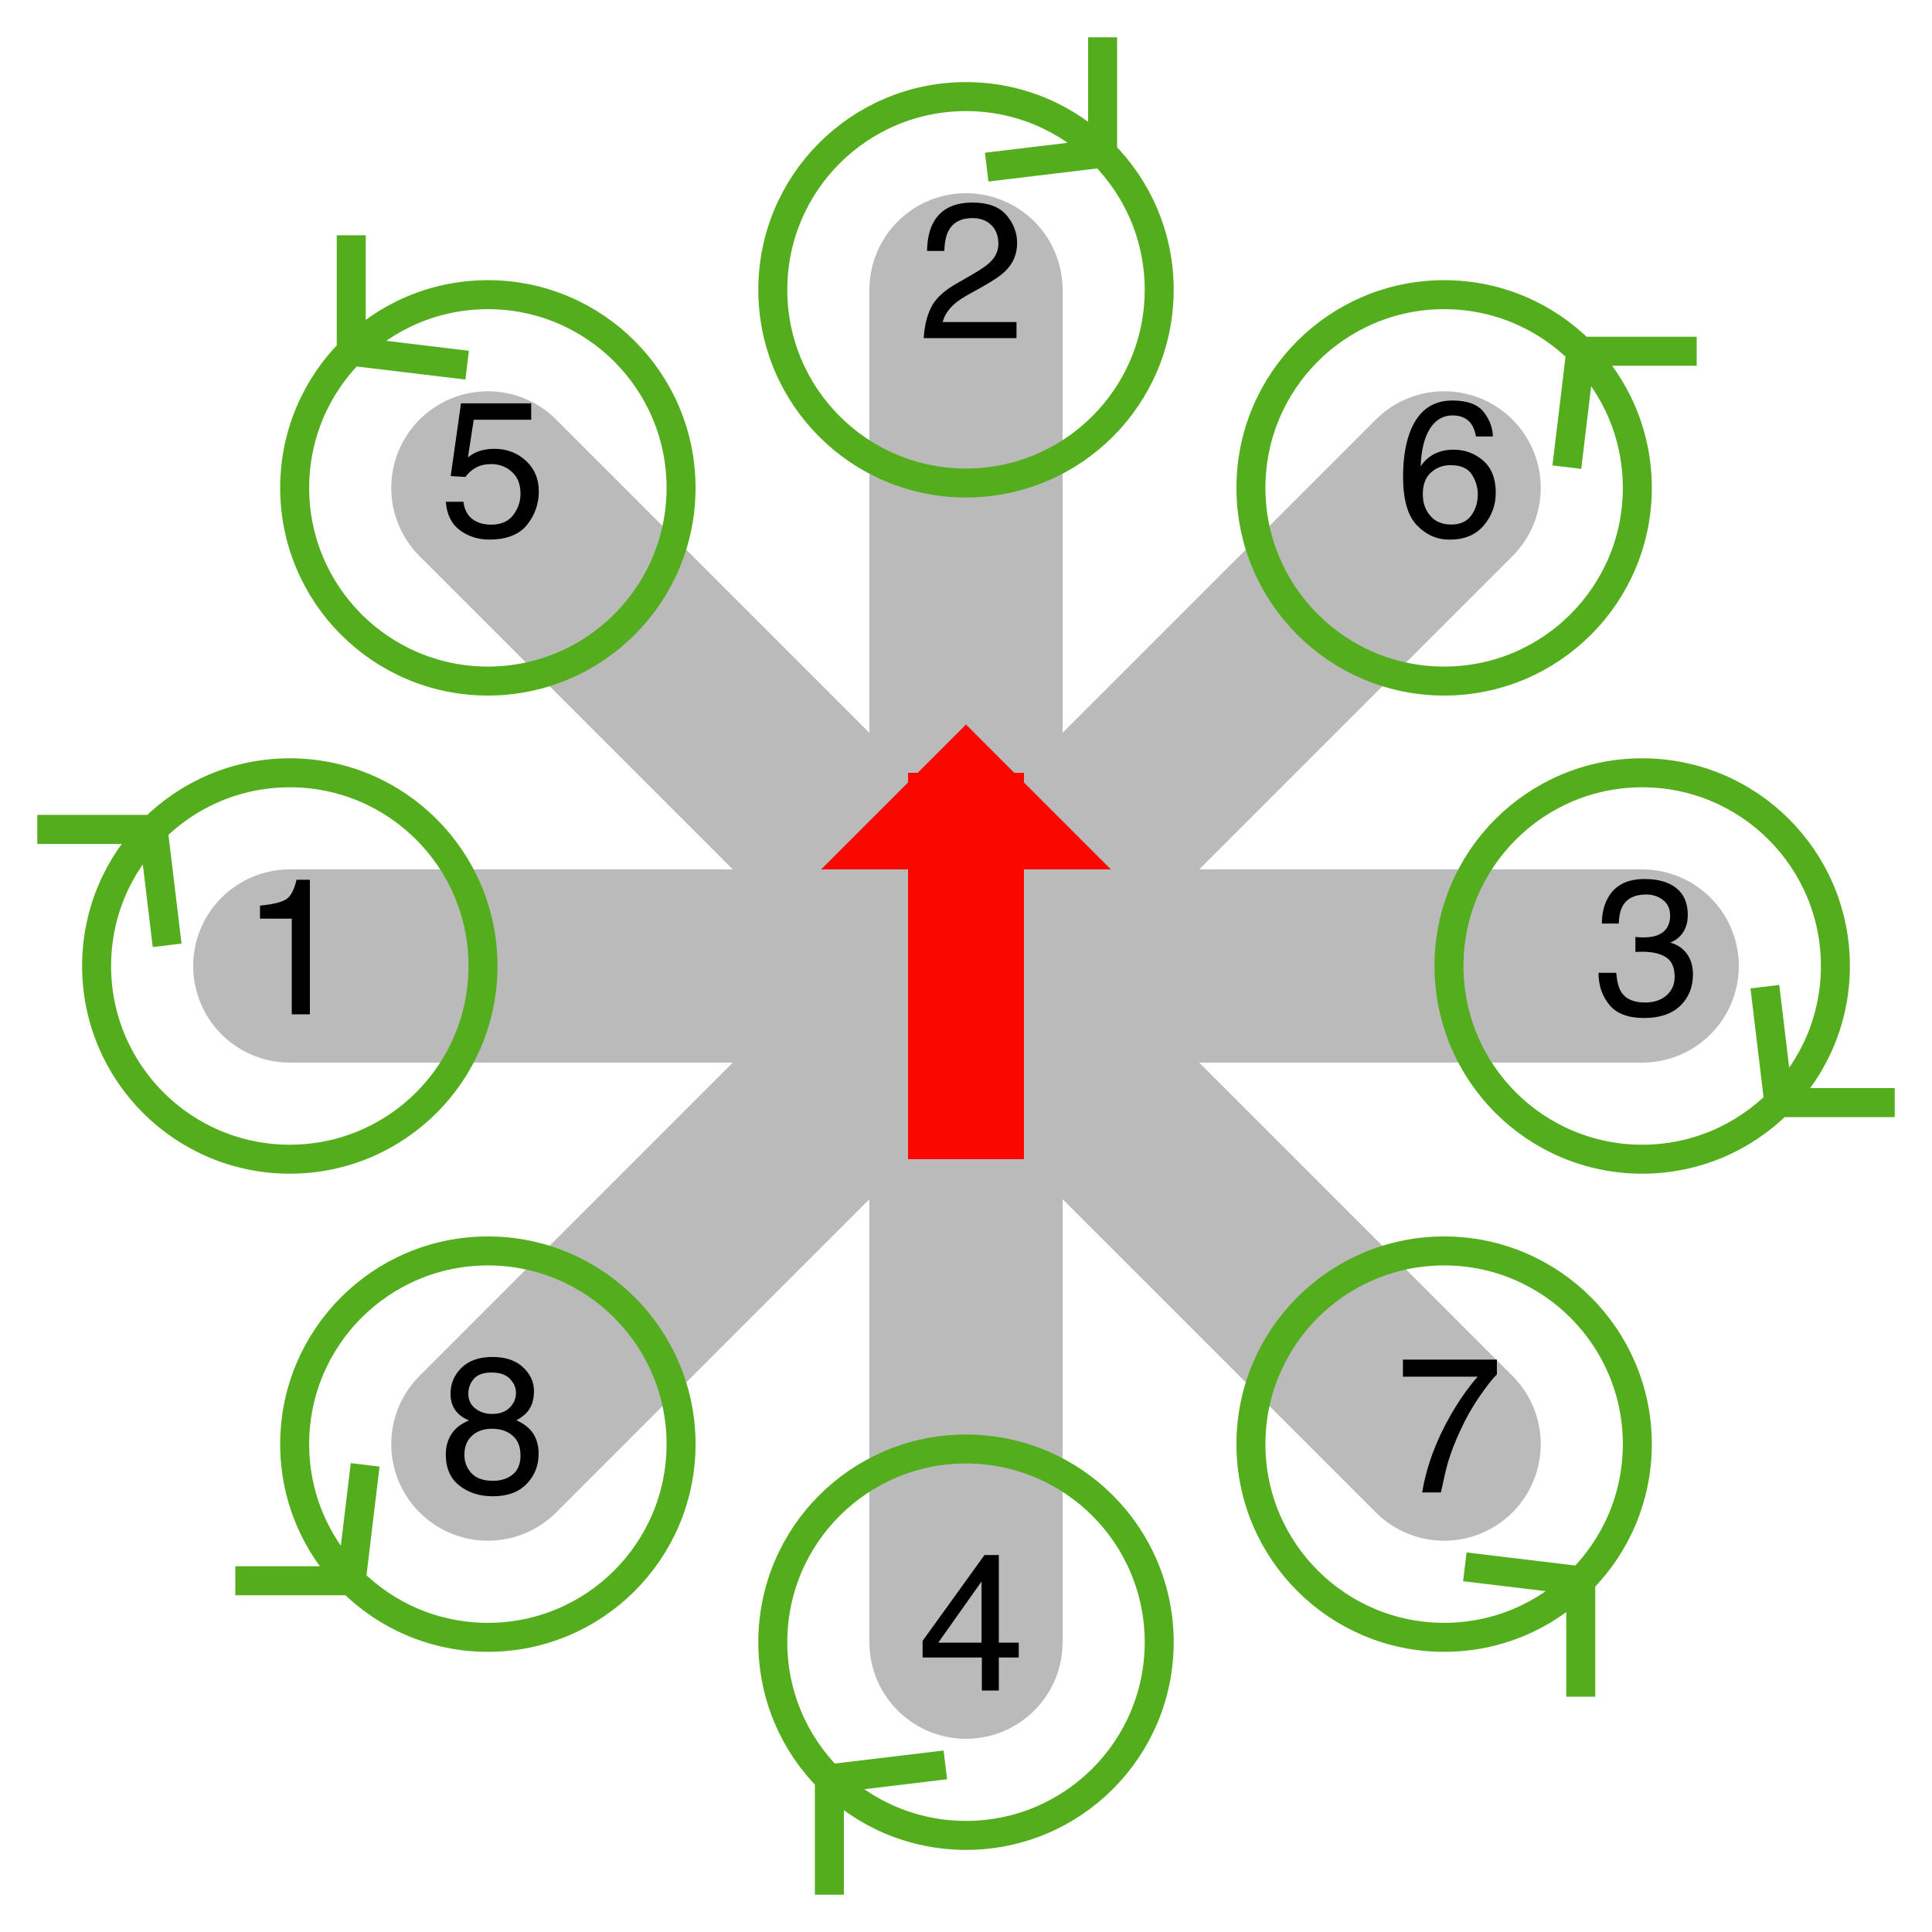
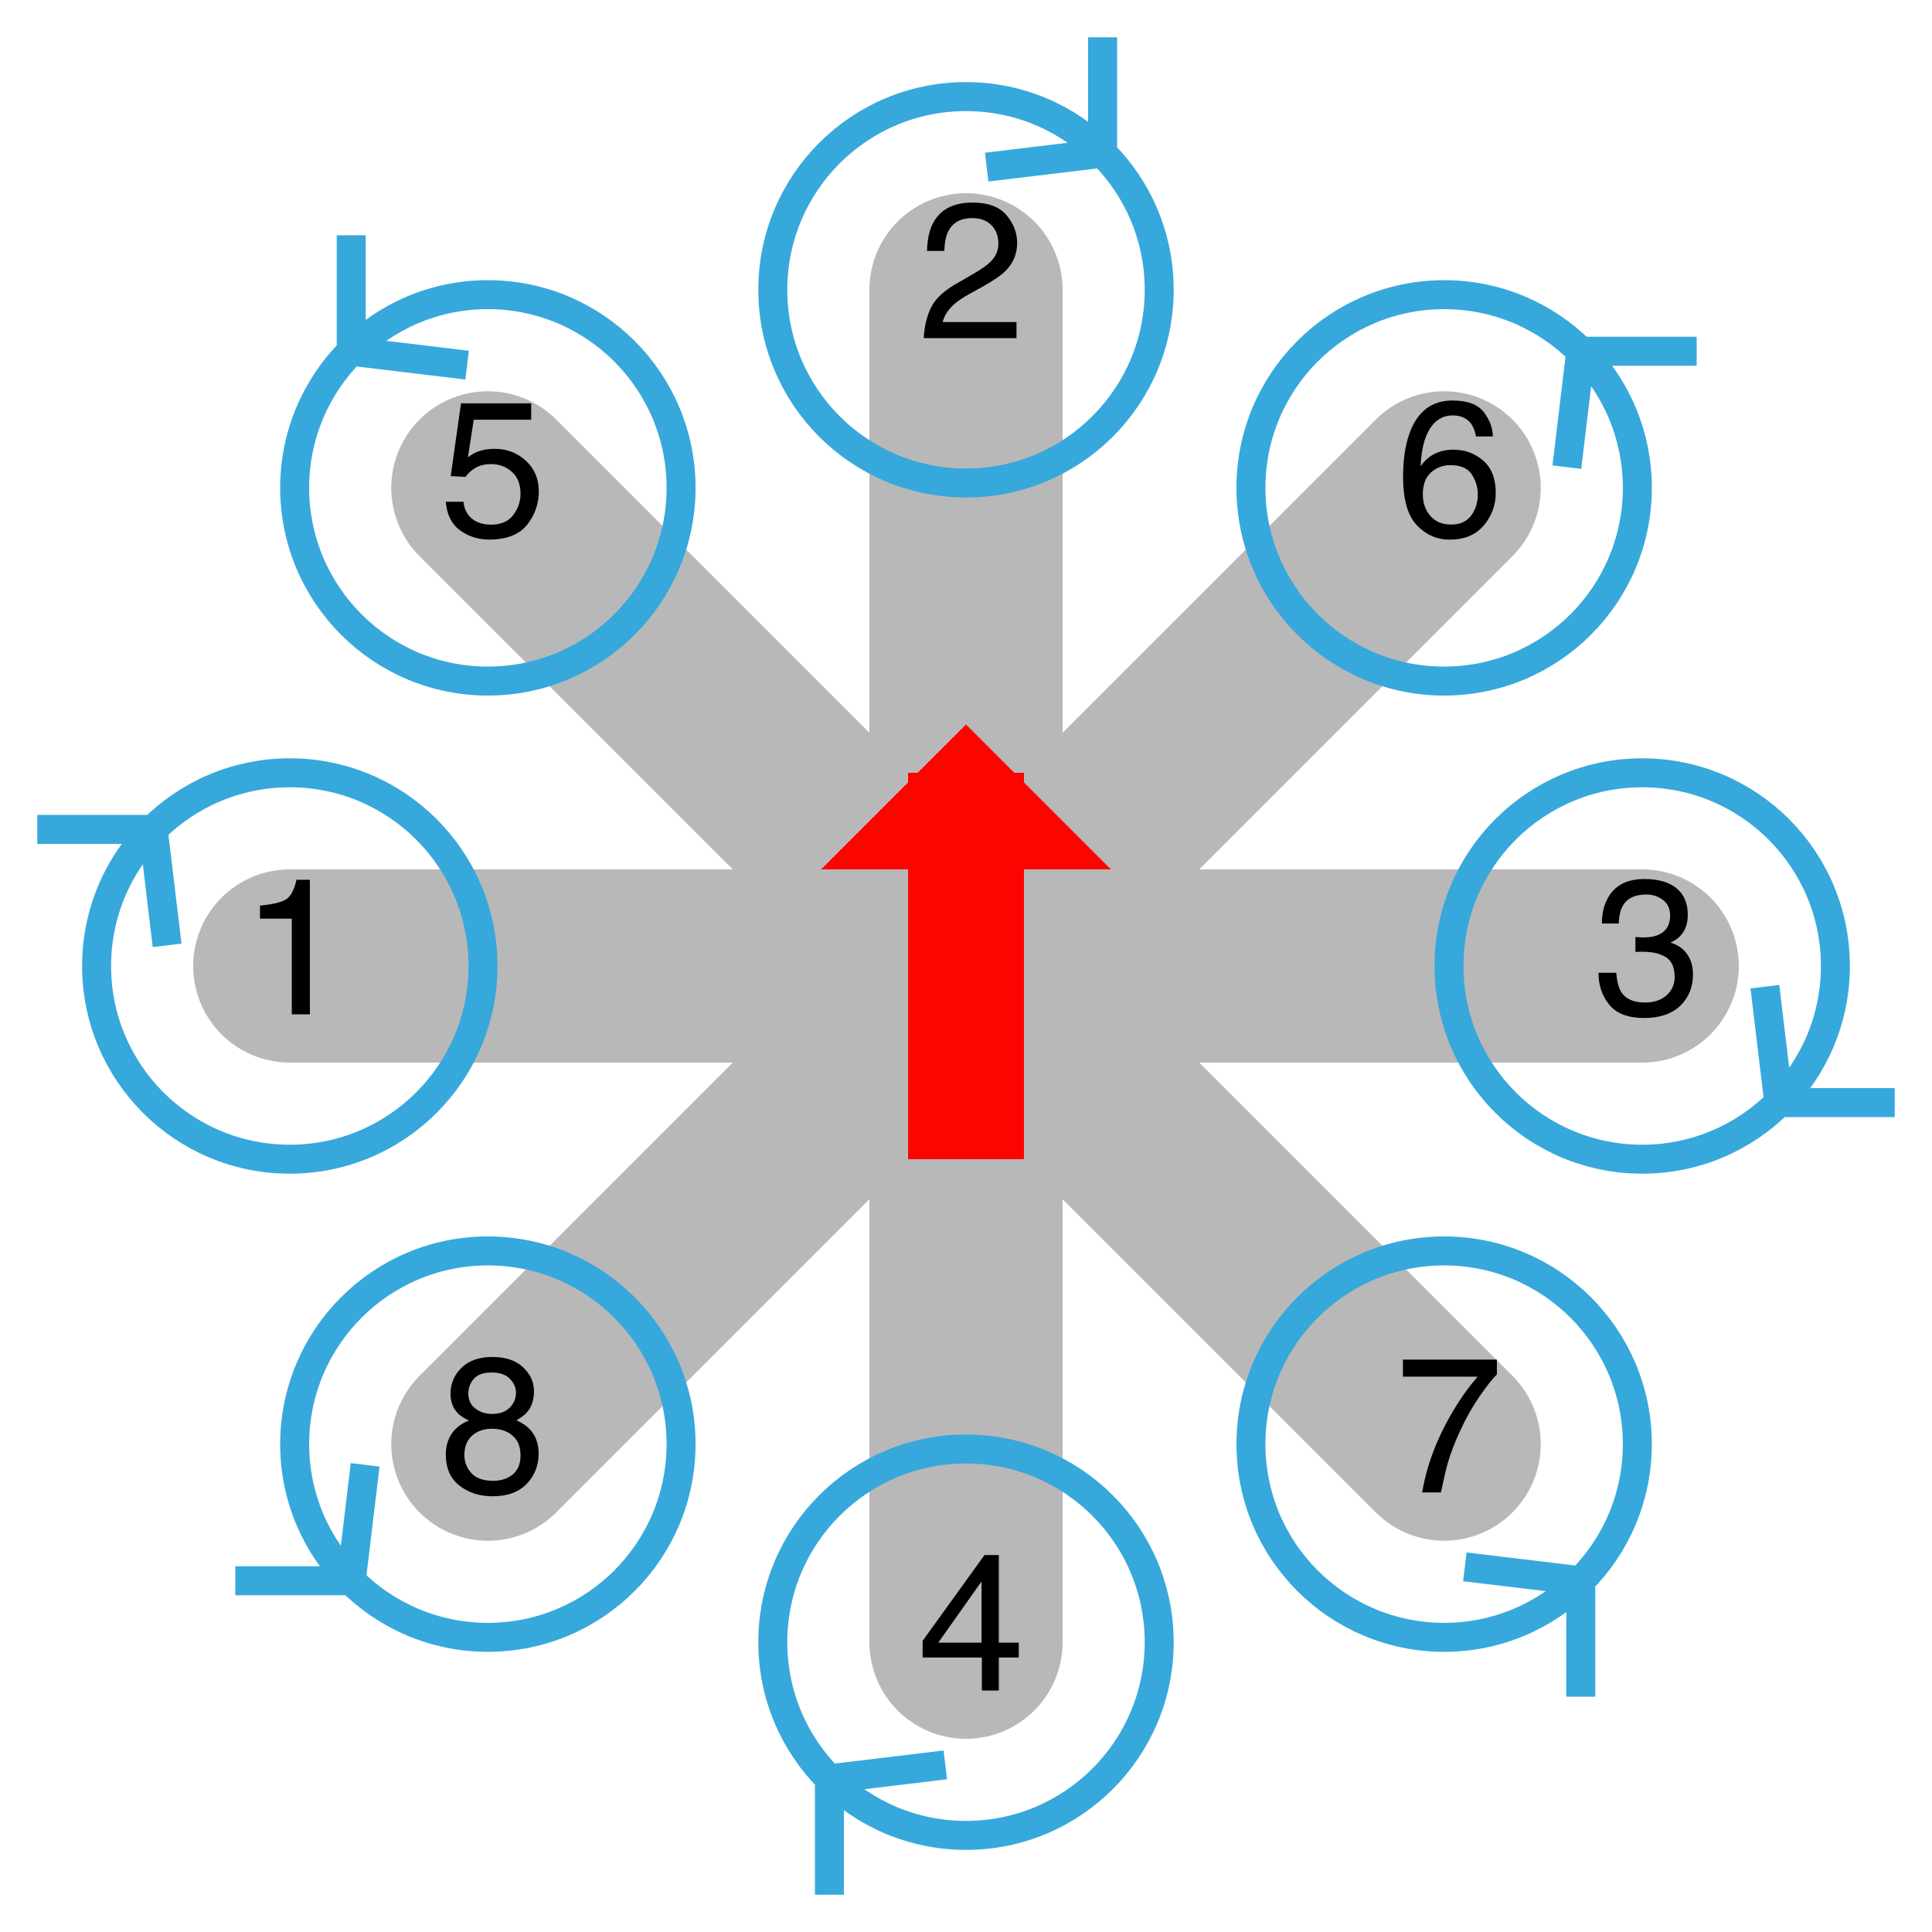
- <svg xmlns="http://www.w3.org/2000/svg" xmlns:xlink="http://www.w3.org/1999/xlink" width="200pt" height="200pt" viewBox="0 0 200 200" version="1.1">
-   <defs>
-     <g>
+ <svg xmlns="http://www.w3.org/2000/svg" xmlns:xlink="http://www.w3.org/1999/xlink" width="200pt" height="200pt" viewBox="0 0 200 200" version="1.1" id="svg88">
+   <defs id="defs31">
+     <g id="g29">
      <symbol overflow="visible" id="glyph0-0">
-         <path style="stroke:none;" d="" />
+         <path style="stroke:none;" d="" id="path2" />
      </symbol>
      <symbol overflow="visible" id="glyph0-1">
-         <path style="stroke:none;" d="M 1.371 -3.145 C 1.805 -4.035 2.648 -4.848 3.906 -5.578 L 5.781 -6.66 C 6.621 -7.148 7.211 -7.566 7.547 -7.91 C 8.082 -8.449 8.352 -9.07 8.352 -9.766 C 8.352 -10.578 8.105 -11.227 7.617 -11.703 C 7.129 -12.184 6.477 -12.422 5.664 -12.422 C 4.461 -12.422 3.625 -11.965 3.164 -11.055 C 2.918 -10.566 2.781 -9.891 2.754 -9.023 L 0.969 -9.023 C 0.988 -10.242 1.211 -11.234 1.641 -12 C 2.402 -13.355 3.746 -14.031 5.672 -14.031 C 7.273 -14.031 8.445 -13.602 9.184 -12.734 C 9.922 -11.867 10.293 -10.906 10.293 -9.844 C 10.293 -8.723 9.898 -7.766 9.109 -6.973 C 8.656 -6.512 7.84 -5.949 6.66 -5.293 L 5.32 -4.551 C 4.684 -4.199 4.184 -3.863 3.82 -3.547 C 3.168 -2.98 2.758 -2.352 2.586 -1.66 L 10.227 -1.66 L 10.227 0 L 0.625 0 C 0.691 -1.203 0.938 -2.254 1.371 -3.145 Z M 1.371 -3.145 " />
+         <path style="stroke:none;" d="M 1.371 -3.145 C 1.805 -4.035 2.648 -4.848 3.906 -5.578 L 5.781 -6.66 C 6.621 -7.148 7.211 -7.566 7.547 -7.91 C 8.082 -8.449 8.352 -9.07 8.352 -9.766 C 8.352 -10.578 8.105 -11.227 7.617 -11.703 C 7.129 -12.184 6.477 -12.422 5.664 -12.422 C 4.461 -12.422 3.625 -11.965 3.164 -11.055 C 2.918 -10.566 2.781 -9.891 2.754 -9.023 L 0.969 -9.023 C 0.988 -10.242 1.211 -11.234 1.641 -12 C 2.402 -13.355 3.746 -14.031 5.672 -14.031 C 7.273 -14.031 8.445 -13.602 9.184 -12.734 C 9.922 -11.867 10.293 -10.906 10.293 -9.844 C 10.293 -8.723 9.898 -7.766 9.109 -6.973 C 8.656 -6.512 7.84 -5.949 6.66 -5.293 L 5.32 -4.551 C 4.684 -4.199 4.184 -3.863 3.82 -3.547 C 3.168 -2.98 2.758 -2.352 2.586 -1.66 L 10.227 -1.66 L 10.227 0 L 0.625 0 C 0.691 -1.203 0.938 -2.254 1.371 -3.145 Z M 1.371 -3.145 " id="path5" />
      </symbol>
      <symbol overflow="visible" id="glyph0-2">
-         <path style="stroke:none;" d="M 9.117 -12.828 C 9.73 -12.016 10.039 -11.18 10.039 -10.32 L 8.301 -10.32 C 8.195 -10.875 8.031 -11.309 7.805 -11.621 C 7.379 -12.207 6.738 -12.5 5.879 -12.5 C 4.895 -12.5 4.113 -12.047 3.535 -11.137 C 2.957 -10.23 2.633 -8.93 2.57 -7.234 C 2.973 -7.828 3.48 -8.273 4.094 -8.562 C 4.652 -8.824 5.277 -8.953 5.969 -8.953 C 7.141 -8.953 8.16 -8.582 9.031 -7.832 C 9.906 -7.082 10.344 -5.969 10.344 -4.484 C 10.344 -3.215 9.93 -2.09 9.102 -1.109 C 8.273 -0.129 7.098 0.359 5.566 0.359 C 4.258 0.359 3.129 -0.137 2.18 -1.129 C 1.227 -2.121 0.75 -3.793 0.75 -6.141 C 0.75 -7.879 0.965 -9.355 1.387 -10.566 C 2.199 -12.883 3.688 -14.043 5.852 -14.043 C 7.414 -14.043 8.5 -13.637 9.117 -12.828 Z M 7.797 -2.133 C 8.258 -2.754 8.484 -3.488 8.484 -4.336 C 8.484 -5.051 8.281 -5.734 7.871 -6.383 C 7.461 -7.031 6.715 -7.352 5.633 -7.352 C 4.879 -7.352 4.219 -7.102 3.648 -6.602 C 3.078 -6.102 2.793 -5.344 2.793 -4.336 C 2.793 -3.449 3.051 -2.707 3.57 -2.105 C 4.086 -1.504 4.805 -1.203 5.723 -1.203 C 6.648 -1.203 7.34 -1.512 7.797 -2.133 Z M 7.797 -2.133 " />
+         <path style="stroke:none;" d="M 9.117 -12.828 C 9.73 -12.016 10.039 -11.18 10.039 -10.32 L 8.301 -10.32 C 8.195 -10.875 8.031 -11.309 7.805 -11.621 C 7.379 -12.207 6.738 -12.5 5.879 -12.5 C 4.895 -12.5 4.113 -12.047 3.535 -11.137 C 2.957 -10.23 2.633 -8.93 2.57 -7.234 C 2.973 -7.828 3.48 -8.273 4.094 -8.562 C 4.652 -8.824 5.277 -8.953 5.969 -8.953 C 7.141 -8.953 8.16 -8.582 9.031 -7.832 C 9.906 -7.082 10.344 -5.969 10.344 -4.484 C 10.344 -3.215 9.93 -2.09 9.102 -1.109 C 8.273 -0.129 7.098 0.359 5.566 0.359 C 4.258 0.359 3.129 -0.137 2.18 -1.129 C 1.227 -2.121 0.75 -3.793 0.75 -6.141 C 0.75 -7.879 0.965 -9.355 1.387 -10.566 C 2.199 -12.883 3.688 -14.043 5.852 -14.043 C 7.414 -14.043 8.5 -13.637 9.117 -12.828 Z M 7.797 -2.133 C 8.258 -2.754 8.484 -3.488 8.484 -4.336 C 8.484 -5.051 8.281 -5.734 7.871 -6.383 C 7.461 -7.031 6.715 -7.352 5.633 -7.352 C 4.879 -7.352 4.219 -7.102 3.648 -6.602 C 3.078 -6.102 2.793 -5.344 2.793 -4.336 C 2.793 -3.449 3.051 -2.707 3.57 -2.105 C 4.086 -1.504 4.805 -1.203 5.723 -1.203 C 6.648 -1.203 7.34 -1.512 7.797 -2.133 Z M 7.797 -2.133 " id="path8" />
      </symbol>
      <symbol overflow="visible" id="glyph0-3">
-         <path style="stroke:none;" d="M 1.598 -0.98 C 0.852 -1.891 0.477 -2.996 0.477 -4.297 L 2.312 -4.297 C 2.391 -3.391 2.562 -2.734 2.82 -2.324 C 3.277 -1.59 4.102 -1.219 5.293 -1.219 C 6.219 -1.219 6.961 -1.469 7.52 -1.961 C 8.078 -2.457 8.359 -3.094 8.359 -3.875 C 8.359 -4.84 8.066 -5.516 7.477 -5.898 C 6.887 -6.281 6.066 -6.477 5.02 -6.477 C 4.902 -6.477 4.785 -6.473 4.664 -6.469 C 4.543 -6.465 4.422 -6.461 4.297 -6.453 L 4.297 -8.008 C 4.48 -7.988 4.633 -7.977 4.758 -7.969 C 4.879 -7.961 5.012 -7.961 5.156 -7.961 C 5.812 -7.961 6.355 -8.062 6.777 -8.273 C 7.52 -8.637 7.891 -9.289 7.891 -10.227 C 7.891 -10.922 7.645 -11.457 7.148 -11.836 C 6.652 -12.215 6.078 -12.402 5.422 -12.402 C 4.25 -12.402 3.438 -12.012 2.988 -11.23 C 2.742 -10.801 2.602 -10.188 2.57 -9.395 L 0.828 -9.395 C 0.828 -10.438 1.039 -11.32 1.453 -12.051 C 2.172 -13.352 3.43 -14.004 5.234 -14.004 C 6.66 -14.004 7.766 -13.688 8.547 -13.051 C 9.328 -12.418 9.719 -11.496 9.719 -10.293 C 9.719 -9.434 9.484 -8.738 9.023 -8.203 C 8.738 -7.871 8.367 -7.609 7.91 -7.422 C 8.645 -7.219 9.219 -6.832 9.633 -6.254 C 10.047 -5.68 10.254 -4.973 10.254 -4.141 C 10.254 -2.805 9.812 -1.719 8.938 -0.879 C 8.059 -0.039 6.809 0.383 5.195 0.383 C 3.543 0.383 2.344 -0.074 1.598 -0.98 Z M 1.598 -0.98 " />
+         <path style="stroke:none;" d="M 1.598 -0.98 C 0.852 -1.891 0.477 -2.996 0.477 -4.297 L 2.312 -4.297 C 2.391 -3.391 2.562 -2.734 2.82 -2.324 C 3.277 -1.59 4.102 -1.219 5.293 -1.219 C 6.219 -1.219 6.961 -1.469 7.52 -1.961 C 8.078 -2.457 8.359 -3.094 8.359 -3.875 C 8.359 -4.84 8.066 -5.516 7.477 -5.898 C 6.887 -6.281 6.066 -6.477 5.02 -6.477 C 4.902 -6.477 4.785 -6.473 4.664 -6.469 C 4.543 -6.465 4.422 -6.461 4.297 -6.453 L 4.297 -8.008 C 4.48 -7.988 4.633 -7.977 4.758 -7.969 C 4.879 -7.961 5.012 -7.961 5.156 -7.961 C 5.812 -7.961 6.355 -8.062 6.777 -8.273 C 7.52 -8.637 7.891 -9.289 7.891 -10.227 C 7.891 -10.922 7.645 -11.457 7.148 -11.836 C 6.652 -12.215 6.078 -12.402 5.422 -12.402 C 4.25 -12.402 3.438 -12.012 2.988 -11.23 C 2.742 -10.801 2.602 -10.188 2.57 -9.395 L 0.828 -9.395 C 0.828 -10.438 1.039 -11.32 1.453 -12.051 C 2.172 -13.352 3.43 -14.004 5.234 -14.004 C 6.66 -14.004 7.766 -13.688 8.547 -13.051 C 9.328 -12.418 9.719 -11.496 9.719 -10.293 C 9.719 -9.434 9.484 -8.738 9.023 -8.203 C 8.738 -7.871 8.367 -7.609 7.91 -7.422 C 8.645 -7.219 9.219 -6.832 9.633 -6.254 C 10.047 -5.68 10.254 -4.973 10.254 -4.141 C 10.254 -2.805 9.812 -1.719 8.938 -0.879 C 8.059 -0.039 6.809 0.383 5.195 0.383 C 3.543 0.383 2.344 -0.074 1.598 -0.98 Z M 1.598 -0.98 " id="path11" />
      </symbol>
      <symbol overflow="visible" id="glyph0-4">
-         <path style="stroke:none;" d="M 10.461 -13.75 L 10.461 -12.219 C 10.012 -11.781 9.414 -11.023 8.668 -9.941 C 7.922 -8.859 7.262 -7.695 6.688 -6.445 C 6.121 -5.227 5.695 -4.117 5.398 -3.117 C 5.211 -2.473 4.969 -1.434 4.668 0 L 2.727 0 C 3.168 -2.668 4.145 -5.324 5.656 -7.969 C 6.547 -9.52 7.484 -10.855 8.469 -11.984 L 0.734 -11.984 L 0.734 -13.75 Z M 10.461 -13.75 " />
+         <path style="stroke:none;" d="M 10.461 -13.75 L 10.461 -12.219 C 10.012 -11.781 9.414 -11.023 8.668 -9.941 C 7.922 -8.859 7.262 -7.695 6.688 -6.445 C 6.121 -5.227 5.695 -4.117 5.398 -3.117 C 5.211 -2.473 4.969 -1.434 4.668 0 L 2.727 0 C 3.168 -2.668 4.145 -5.324 5.656 -7.969 C 6.547 -9.52 7.484 -10.855 8.469 -11.984 L 0.734 -11.984 L 0.734 -13.75 Z M 10.461 -13.75 " id="path14" />
      </symbol>
      <symbol overflow="visible" id="glyph0-5">
-         <path style="stroke:none;" d="M 6.609 -4.953 L 6.609 -11.289 L 2.129 -4.953 Z M 6.641 0 L 6.641 -3.418 L 0.508 -3.418 L 0.508 -5.137 L 6.914 -14.023 L 8.398 -14.023 L 8.398 -4.953 L 10.461 -4.953 L 10.461 -3.418 L 8.398 -3.418 L 8.398 0 Z M 6.641 0 " />
+         <path style="stroke:none;" d="M 6.609 -4.953 L 6.609 -11.289 L 2.129 -4.953 Z M 6.641 0 L 6.641 -3.418 L 0.508 -3.418 L 0.508 -5.137 L 6.914 -14.023 L 8.398 -14.023 L 8.398 -4.953 L 10.461 -4.953 L 10.461 -3.418 L 8.398 -3.418 L 8.398 0 Z M 6.641 0 " id="path17" />
      </symbol>
      <symbol overflow="visible" id="glyph0-6">
-         <path style="stroke:none;" d="M 7.258 -8.773 C 7.691 -9.207 7.91 -9.723 7.91 -10.32 C 7.91 -10.844 7.703 -11.32 7.285 -11.758 C 6.867 -12.195 6.234 -12.414 5.383 -12.414 C 4.535 -12.414 3.922 -12.195 3.547 -11.758 C 3.168 -11.32 2.977 -10.812 2.977 -10.227 C 2.977 -9.566 3.223 -9.055 3.711 -8.68 C 4.199 -8.309 4.773 -8.125 5.438 -8.125 C 6.215 -8.125 6.82 -8.34 7.258 -8.773 Z M 7.574 -1.859 C 8.109 -2.301 8.379 -2.957 8.379 -3.828 C 8.379 -4.734 8.102 -5.422 7.547 -5.891 C 6.996 -6.359 6.285 -6.594 5.422 -6.594 C 4.582 -6.594 3.895 -6.352 3.363 -5.875 C 2.832 -5.395 2.57 -4.734 2.57 -3.887 C 2.57 -3.156 2.812 -2.527 3.297 -1.996 C 3.781 -1.465 4.531 -1.203 5.547 -1.203 C 6.359 -1.203 7.035 -1.422 7.574 -1.859 Z M 1.906 -8.184 C 1.391 -8.703 1.133 -9.383 1.133 -10.215 C 1.133 -11.258 1.512 -12.152 2.266 -12.898 C 3.02 -13.648 4.094 -14.023 5.477 -14.023 C 6.82 -14.023 7.871 -13.672 8.633 -12.965 C 9.395 -12.258 9.773 -11.434 9.773 -10.488 C 9.773 -9.617 9.555 -8.91 9.109 -8.367 C 8.863 -8.062 8.48 -7.766 7.961 -7.469 C 8.539 -7.203 8.992 -6.898 9.328 -6.555 C 9.945 -5.902 10.254 -5.055 10.254 -4.016 C 10.254 -2.785 9.84 -1.738 9.016 -0.883 C 8.188 -0.027 7.02 0.398 5.508 0.398 C 4.148 0.398 2.996 0.031 2.055 -0.707 C 1.113 -1.445 0.645 -2.52 0.645 -3.926 C 0.645 -4.754 0.848 -5.469 1.25 -6.07 C 1.652 -6.672 2.254 -7.133 3.047 -7.453 C 2.559 -7.66 2.18 -7.902 1.906 -8.184 Z M 1.906 -8.184 " />
+         <path style="stroke:none;" d="M 7.258 -8.773 C 7.691 -9.207 7.91 -9.723 7.91 -10.32 C 7.91 -10.844 7.703 -11.32 7.285 -11.758 C 6.867 -12.195 6.234 -12.414 5.383 -12.414 C 4.535 -12.414 3.922 -12.195 3.547 -11.758 C 3.168 -11.32 2.977 -10.812 2.977 -10.227 C 2.977 -9.566 3.223 -9.055 3.711 -8.68 C 4.199 -8.309 4.773 -8.125 5.438 -8.125 C 6.215 -8.125 6.82 -8.34 7.258 -8.773 Z M 7.574 -1.859 C 8.109 -2.301 8.379 -2.957 8.379 -3.828 C 8.379 -4.734 8.102 -5.422 7.547 -5.891 C 6.996 -6.359 6.285 -6.594 5.422 -6.594 C 4.582 -6.594 3.895 -6.352 3.363 -5.875 C 2.832 -5.395 2.57 -4.734 2.57 -3.887 C 2.57 -3.156 2.812 -2.527 3.297 -1.996 C 3.781 -1.465 4.531 -1.203 5.547 -1.203 C 6.359 -1.203 7.035 -1.422 7.574 -1.859 Z M 1.906 -8.184 C 1.391 -8.703 1.133 -9.383 1.133 -10.215 C 1.133 -11.258 1.512 -12.152 2.266 -12.898 C 3.02 -13.648 4.094 -14.023 5.477 -14.023 C 6.82 -14.023 7.871 -13.672 8.633 -12.965 C 9.395 -12.258 9.773 -11.434 9.773 -10.488 C 9.773 -9.617 9.555 -8.91 9.109 -8.367 C 8.863 -8.062 8.48 -7.766 7.961 -7.469 C 8.539 -7.203 8.992 -6.898 9.328 -6.555 C 9.945 -5.902 10.254 -5.055 10.254 -4.016 C 10.254 -2.785 9.84 -1.738 9.016 -0.883 C 8.188 -0.027 7.02 0.398 5.508 0.398 C 4.148 0.398 2.996 0.031 2.055 -0.707 C 1.113 -1.445 0.645 -2.52 0.645 -3.926 C 0.645 -4.754 0.848 -5.469 1.25 -6.07 C 1.652 -6.672 2.254 -7.133 3.047 -7.453 C 2.559 -7.66 2.18 -7.902 1.906 -8.184 Z M 1.906 -8.184 " id="path20" />
      </symbol>
      <symbol overflow="visible" id="glyph0-7">
-         <path style="stroke:none;" d="M 1.914 -9.902 L 1.914 -11.25 C 3.184 -11.375 4.07 -11.582 4.57 -11.871 C 5.07 -12.16 5.445 -12.844 5.695 -13.926 L 7.078 -13.926 L 7.078 0 L 5.203 0 L 5.203 -9.902 Z M 1.914 -9.902 " />
+         <path style="stroke:none;" d="M 1.914 -9.902 L 1.914 -11.25 C 3.184 -11.375 4.07 -11.582 4.57 -11.871 C 5.07 -12.16 5.445 -12.844 5.695 -13.926 L 7.078 -13.926 L 7.078 0 L 5.203 0 L 5.203 -9.902 Z M 1.914 -9.902 " id="path23" />
      </symbol>
      <symbol overflow="visible" id="glyph0-8">
-         <path style="stroke:none;" d="M 2.469 -3.562 C 2.586 -2.562 3.055 -1.867 3.867 -1.484 C 4.285 -1.289 4.766 -1.191 5.312 -1.191 C 6.355 -1.191 7.125 -1.523 7.625 -2.188 C 8.129 -2.852 8.379 -3.586 8.379 -4.395 C 8.379 -5.371 8.082 -6.125 7.484 -6.66 C 6.891 -7.195 6.176 -7.461 5.344 -7.461 C 4.738 -7.461 4.219 -7.344 3.785 -7.109 C 3.352 -6.875 2.98 -6.551 2.676 -6.133 L 1.152 -6.219 L 2.219 -13.75 L 9.484 -13.75 L 9.484 -12.051 L 3.535 -12.051 L 2.938 -8.164 C 3.266 -8.41 3.574 -8.598 3.867 -8.719 C 4.387 -8.934 4.992 -9.043 5.672 -9.043 C 6.957 -9.043 8.043 -8.629 8.938 -7.805 C 9.828 -6.977 10.273 -5.93 10.273 -4.656 C 10.273 -3.336 9.863 -2.172 9.047 -1.164 C 8.23 -0.152 6.926 0.352 5.137 0.352 C 3.996 0.352 2.988 0.031 2.113 -0.609 C 1.238 -1.25 0.75 -2.234 0.645 -3.562 Z M 2.469 -3.562 " />
+         <path style="stroke:none;" d="M 2.469 -3.562 C 2.586 -2.562 3.055 -1.867 3.867 -1.484 C 4.285 -1.289 4.766 -1.191 5.312 -1.191 C 6.355 -1.191 7.125 -1.523 7.625 -2.188 C 8.129 -2.852 8.379 -3.586 8.379 -4.395 C 8.379 -5.371 8.082 -6.125 7.484 -6.66 C 6.891 -7.195 6.176 -7.461 5.344 -7.461 C 4.738 -7.461 4.219 -7.344 3.785 -7.109 C 3.352 -6.875 2.98 -6.551 2.676 -6.133 L 1.152 -6.219 L 2.219 -13.75 L 9.484 -13.75 L 9.484 -12.051 L 3.535 -12.051 L 2.938 -8.164 C 3.266 -8.41 3.574 -8.598 3.867 -8.719 C 4.387 -8.934 4.992 -9.043 5.672 -9.043 C 6.957 -9.043 8.043 -8.629 8.938 -7.805 C 9.828 -6.977 10.273 -5.93 10.273 -4.656 C 10.273 -3.336 9.863 -2.172 9.047 -1.164 C 8.23 -0.152 6.926 0.352 5.137 0.352 C 3.996 0.352 2.988 0.031 2.113 -0.609 C 1.238 -1.25 0.75 -2.234 0.645 -3.562 Z M 2.469 -3.562 " id="path26" />
      </symbol>
    </g>
  </defs>
-   <g id="surface36">
-     <path style="fill:none;stroke-width:20;stroke-linecap:round;stroke-linejoin:round;stroke:rgb(72.941%,72.941%,72.941%);stroke-opacity:1;stroke-miterlimit:10;" d="M 100 30 L 100 170 M 149.496 50.504 L 50.504 149.496 M 170 100 L 30 100 M 149.496 149.496 L 50.504 50.504 " />
-     <path style="fill:none;stroke-width:3;stroke-linecap:butt;stroke-linejoin:miter;stroke:rgb(32.941%,67.843%,11.373%);stroke-opacity:1;stroke-miterlimit:10;" d="M 120 30 C 120 41.047 111.047 50 100 50 C 88.953 50 80 41.047 80 30 C 80 18.953 88.953 10 100 10 C 111.047 10 120 18.953 120 30 M 114.141 15.859 L 114.141 3.859 M 114.141 15.859 L 102.141 17.301 " />
-     <g style="fill:rgb(0%,0%,0%);fill-opacity:1;">
-       <use xlink:href="#glyph0-1" x="95" y="35" />
+   <g id="g979">
+     <path style="fill:none;stroke:#b8b8b8;stroke-width:20;stroke-linecap:round;stroke-linejoin:round;stroke-miterlimit:10;stroke-opacity:1" d="M 100,30 V 170 M 149.496,50.504 50.504,149.496 M 170,100 H 30 M 149.496,149.496 50.504,50.504" id="path33" />
+     <path style="fill:none;stroke:#37a8db;stroke-width:3;stroke-linecap:butt;stroke-linejoin:miter;stroke-miterlimit:10;stroke-opacity:1" d="m 120,30 c 0,11.047 -8.953,20 -20,20 -11.047,0 -20,-8.953 -20,-20 0,-11.047 8.953,-20 20,-20 11.047,0 20,8.953 20,20 m -5.859,-14.141 v -12 m 0,12 -12,1.441" id="path35" />
+     <g style="fill:#000000;fill-opacity:1" id="g39">
+       <use xlink:href="#glyph0-1" x="95" y="35" id="use37" width="100%" height="100%" />
    </g>
-     <path style="fill:none;stroke-width:3;stroke-linecap:butt;stroke-linejoin:miter;stroke:rgb(32.941%,67.843%,11.373%);stroke-opacity:1;stroke-miterlimit:10;" d="M 169.496 50.504 C 169.496 61.547 160.543 70.504 149.496 70.504 C 138.453 70.504 129.496 61.547 129.496 50.504 C 129.496 39.457 138.453 30.504 149.496 30.504 C 160.543 30.504 169.496 39.457 169.496 50.504 M 163.641 36.359 L 162.199 48.359 M 163.641 36.359 L 175.641 36.359 " />
-     <g style="fill:rgb(0%,0%,0%);fill-opacity:1;">
-       <use xlink:href="#glyph0-2" x="144.496" y="55.504" />
+     <path style="fill:none;stroke:#37a8db;stroke-width:3;stroke-linecap:butt;stroke-linejoin:miter;stroke-miterlimit:10;stroke-opacity:1" d="m 169.496,50.504 c 0,11.043 -8.953,20 -20,20 -11.043,0 -20,-8.957 -20,-20 0,-11.047 8.957,-20 20,-20 11.047,0 20,8.953 20,20 m -5.855,-14.145 -1.441,12 m 1.441,-12 h 12" id="path41" />
+     <g style="fill:#000000;fill-opacity:1" id="g45">
+       <use xlink:href="#glyph0-2" x="144.496" y="55.504" id="use43" width="100%" height="100%" />
    </g>
-     <path style="fill:none;stroke-width:3;stroke-linecap:butt;stroke-linejoin:miter;stroke:rgb(32.941%,67.843%,11.373%);stroke-opacity:1;stroke-miterlimit:10;" d="M 190 100 C 190 111.047 181.047 120 170 120 C 158.953 120 150 111.047 150 100 C 150 88.953 158.953 80 170 80 C 181.047 80 190 88.953 190 100 M 184.141 114.141 L 182.699 102.141 M 184.141 114.141 L 196.141 114.141 " />
-     <g style="fill:rgb(0%,0%,0%);fill-opacity:1;">
-       <use xlink:href="#glyph0-3" x="165" y="105" />
+     <path style="fill:none;stroke:#37a8db;stroke-width:3;stroke-linecap:butt;stroke-linejoin:miter;stroke-miterlimit:10;stroke-opacity:1" d="m 190,100 c 0,11.047 -8.953,20 -20,20 -11.047,0 -20,-8.953 -20,-20 0,-11.047 8.953,-20 20,-20 11.047,0 20,8.953 20,20 m -5.859,14.141 -1.441,-12 m 1.441,12 h 12" id="path47" />
+     <g style="fill:#000000;fill-opacity:1" id="g51">
+       <use xlink:href="#glyph0-3" x="165" y="105" id="use49" width="100%" height="100%" />
    </g>
-     <path style="fill:none;stroke-width:3;stroke-linecap:butt;stroke-linejoin:miter;stroke:rgb(32.941%,67.843%,11.373%);stroke-opacity:1;stroke-miterlimit:10;" d="M 169.496 149.496 C 169.496 160.543 160.543 169.496 149.496 169.496 C 138.453 169.496 129.496 160.543 129.496 149.496 C 129.496 138.453 138.453 129.496 149.496 129.496 C 160.543 129.496 169.496 138.453 169.496 149.496 M 163.641 163.641 L 163.641 175.641 M 163.641 163.641 L 151.641 162.199 " />
-     <g style="fill:rgb(0%,0%,0%);fill-opacity:1;">
-       <use xlink:href="#glyph0-4" x="144.496" y="154.496" />
+     <path style="fill:none;stroke:#37a8db;stroke-width:3;stroke-linecap:butt;stroke-linejoin:miter;stroke-miterlimit:10;stroke-opacity:1" d="m 169.496,149.496 c 0,11.047 -8.953,20 -20,20 -11.043,0 -20,-8.953 -20,-20 0,-11.043 8.957,-20 20,-20 11.047,0 20,8.957 20,20 m -5.855,14.145 v 12 m 0,-12 -12,-1.441" id="path53" />
+     <g style="fill:#000000;fill-opacity:1" id="g57">
+       <use xlink:href="#glyph0-4" x="144.496" y="154.496" id="use55" width="100%" height="100%" />
    </g>
-     <path style="fill:none;stroke-width:3;stroke-linecap:butt;stroke-linejoin:miter;stroke:rgb(32.941%,67.843%,11.373%);stroke-opacity:1;stroke-miterlimit:10;" d="M 120 170 C 120 181.047 111.047 190 100 190 C 88.953 190 80 181.047 80 170 C 80 158.953 88.953 150 100 150 C 111.047 150 120 158.953 120 170 M 85.859 184.141 L 85.859 196.141 M 85.859 184.141 L 97.859 182.699 " />
-     <g style="fill:rgb(0%,0%,0%);fill-opacity:1;">
-       <use xlink:href="#glyph0-5" x="95" y="175" />
+     <path style="fill:none;stroke:#37a8db;stroke-width:3;stroke-linecap:butt;stroke-linejoin:miter;stroke-miterlimit:10;stroke-opacity:1" d="m 120,170 c 0,11.047 -8.953,20 -20,20 -11.047,0 -20,-8.953 -20,-20 0,-11.047 8.953,-20 20,-20 11.047,0 20,8.953 20,20 m -34.141,14.141 v 12 m 0,-12 12,-1.441" id="path59" />
+     <g style="fill:#000000;fill-opacity:1" id="g63">
+       <use xlink:href="#glyph0-5" x="95" y="175" id="use61" width="100%" height="100%" />
    </g>
-     <path style="fill:none;stroke-width:3;stroke-linecap:butt;stroke-linejoin:miter;stroke:rgb(32.941%,67.843%,11.373%);stroke-opacity:1;stroke-miterlimit:10;" d="M 70.504 149.496 C 70.504 160.543 61.547 169.496 50.504 169.496 C 39.457 169.496 30.504 160.543 30.504 149.496 C 30.504 138.453 39.457 129.496 50.504 129.496 C 61.547 129.496 70.504 138.453 70.504 149.496 M 36.359 163.641 L 37.801 151.641 M 36.359 163.641 L 24.359 163.641 " />
-     <g style="fill:rgb(0%,0%,0%);fill-opacity:1;">
-       <use xlink:href="#glyph0-6" x="45.504" y="154.496" />
+     <path style="fill:none;stroke:#37a8db;stroke-width:3;stroke-linecap:butt;stroke-linejoin:miter;stroke-miterlimit:10;stroke-opacity:1" d="m 70.504,149.496 c 0,11.047 -8.957,20 -20,20 -11.047,0 -20,-8.953 -20,-20 0,-11.043 8.953,-20 20,-20 11.043,0 20,8.957 20,20 m -34.145,14.145 1.441,-12 m -1.441,12 h -12" id="path65" />
+     <g style="fill:#000000;fill-opacity:1" id="g69">
+       <use xlink:href="#glyph0-6" x="45.504" y="154.496" id="use67" width="100%" height="100%" />
    </g>
-     <path style="fill:none;stroke-width:3;stroke-linecap:butt;stroke-linejoin:miter;stroke:rgb(32.941%,67.843%,11.373%);stroke-opacity:1;stroke-miterlimit:10;" d="M 50 100 C 50 111.047 41.047 120 30 120 C 18.953 120 10 111.047 10 100 C 10 88.953 18.953 80 30 80 C 41.047 80 50 88.953 50 100 M 15.859 85.859 L 17.301 97.859 M 15.859 85.859 L 3.859 85.859 " />
-     <g style="fill:rgb(0%,0%,0%);fill-opacity:1;">
-       <use xlink:href="#glyph0-7" x="25" y="105" />
+     <path style="fill:none;stroke:#37a8db;stroke-width:3;stroke-linecap:butt;stroke-linejoin:miter;stroke-miterlimit:10;stroke-opacity:1" d="m 50,100 c 0,11.047 -8.953,20 -20,20 -11.047,0 -20,-8.953 -20,-20 0,-11.047 8.953,-20 20,-20 11.047,0 20,8.953 20,20 m -34.141,-14.141 1.441,12 m -1.441,-12 h -12" id="path71" />
+     <g style="fill:#000000;fill-opacity:1" id="g75">
+       <use xlink:href="#glyph0-7" x="25" y="105" id="use73" width="100%" height="100%" />
    </g>
-     <path style="fill:none;stroke-width:3;stroke-linecap:butt;stroke-linejoin:miter;stroke:rgb(32.941%,67.843%,11.373%);stroke-opacity:1;stroke-miterlimit:10;" d="M 70.504 50.504 C 70.504 61.547 61.547 70.504 50.504 70.504 C 39.457 70.504 30.504 61.547 30.504 50.504 C 30.504 39.457 39.457 30.504 50.504 30.504 C 61.547 30.504 70.504 39.457 70.504 50.504 M 36.359 36.359 L 36.359 24.359 M 36.359 36.359 L 48.359 37.801 " />
-     <g style="fill:rgb(0%,0%,0%);fill-opacity:1;">
-       <use xlink:href="#glyph0-8" x="45.504" y="55.504" />
+     <path style="fill:none;stroke:#37a8db;stroke-width:3;stroke-linecap:butt;stroke-linejoin:miter;stroke-miterlimit:10;stroke-opacity:1" d="m 70.504,50.504 c 0,11.043 -8.957,20 -20,20 -11.047,0 -20,-8.957 -20,-20 0,-11.047 8.953,-20 20,-20 11.043,0 20,8.953 20,20 M 36.359,36.359 v -12 m 0,12 12,1.441" id="path77" />
+     <g style="fill:#000000;fill-opacity:1" id="g81">
+       <use xlink:href="#glyph0-8" x="45.504" y="55.504" id="use79" width="100%" height="100%" />
    </g>
-     <path style="fill:none;stroke-width:12;stroke-linecap:butt;stroke-linejoin:bevel;stroke:rgb(98.039%,2.745%,0%);stroke-opacity:1;stroke-miterlimit:10;" d="M 100 80 L 100 120 " />
-     <path style=" stroke:none;fill-rule:nonzero;fill:rgb(98.039%,2.745%,0%);fill-opacity:1;" d="M 100 75 L 85 90 L 115 90 L 100 75 " />
+     <path style="fill:none;stroke:#fa0500;stroke-width:12;stroke-linecap:butt;stroke-linejoin:bevel;stroke-miterlimit:10;stroke-opacity:1" d="m 100,80 v 40" id="path83" />
+     <path style="fill:#fa0500;fill-opacity:1;fill-rule:nonzero;stroke:none" d="M 100,75 85,90 h 30 L 100,75" id="path85" />
  </g>
</svg>
